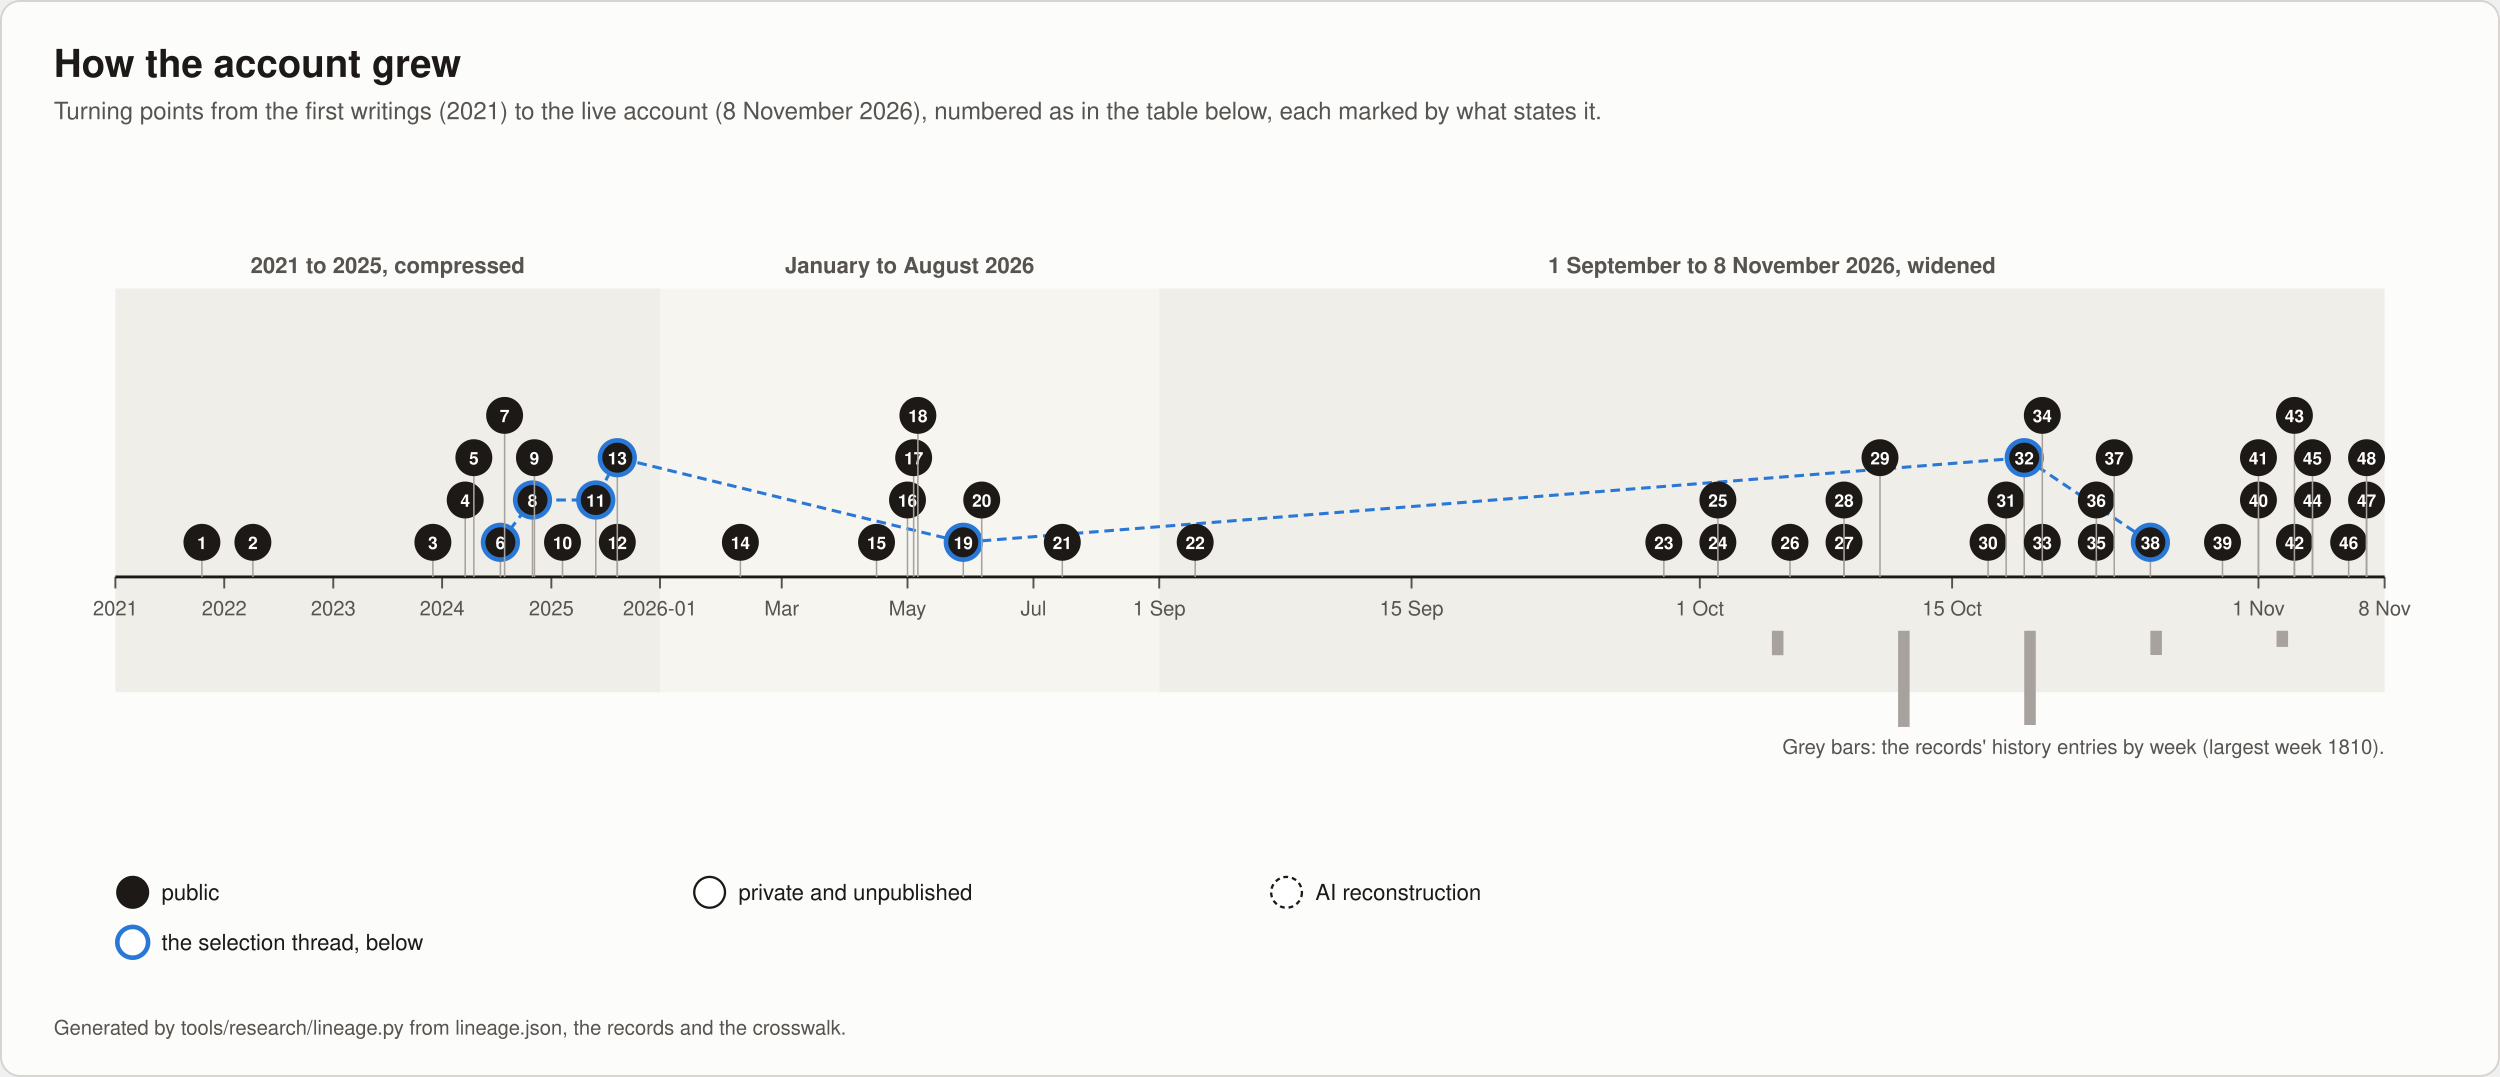
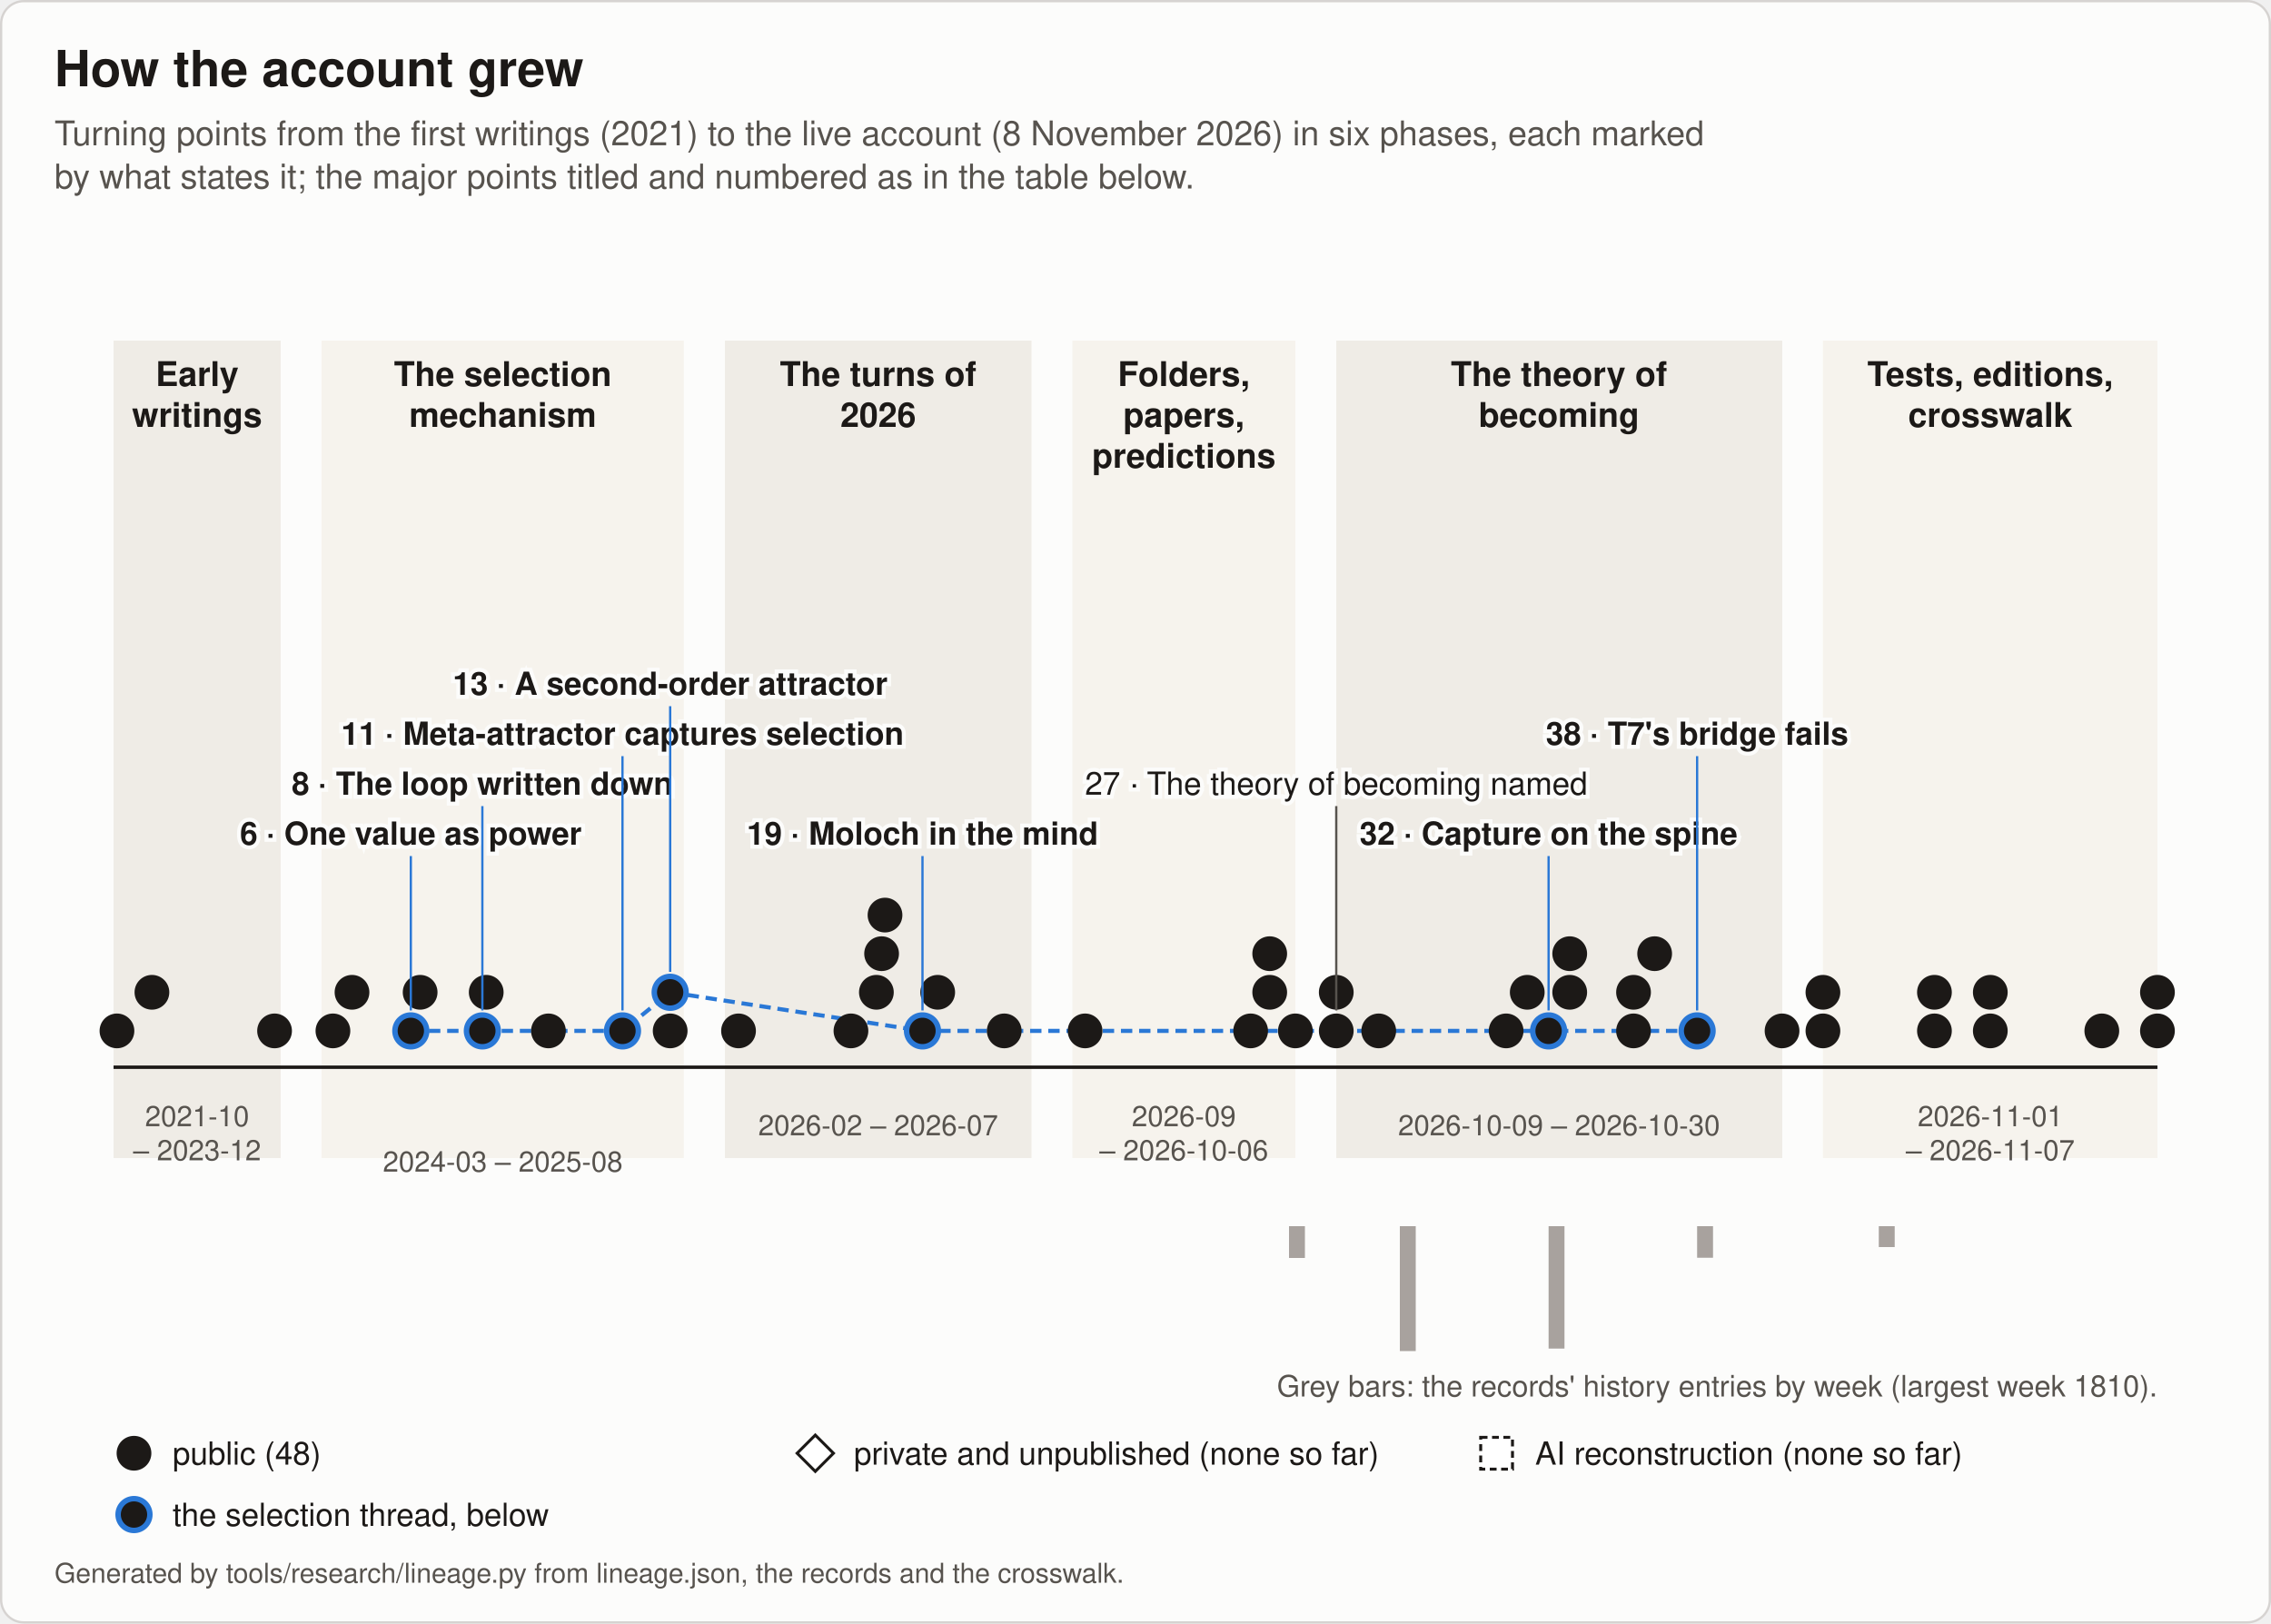
- <svg xmlns="http://www.w3.org/2000/svg" viewBox="0 0 1300 560" width="1300" height="560" role="img" aria-labelledby="lineage-title" font-family="Helvetica, Arial, sans-serif">
-   <rect x="0.5" y="0.5" width="1299" height="559" rx="10" fill="#fcfcfb" stroke="#d6d3d1" />
-   <text x="28.0" y="40.0" font-size="20" font-weight="bold" text-anchor="start" fill="#1c1917">How the account grew</text>
-   <text x="28.0" y="62.0" font-size="12.5" text-anchor="start" fill="#57534e">Turning points from the first writings (2021) to the live account (8 November 2026), numbered as in the table below, each marked by what states it.</text>
-   <rect x="60.0" y="150" width="283.2" height="210" fill="#f0eee9" />
-   <text x="201.6" y="142.0" font-size="11.5" font-weight="bold" text-anchor="middle" fill="#57534e">2021 to 2025, compressed</text>
-   <line x1="60.0" y1="300" x2="60.0" y2="306" stroke="#57534e" />
-   <text x="60.0" y="320.0" font-size="10.5" text-anchor="middle" fill="#57534e">2021</text>
-   <line x1="116.6" y1="300" x2="116.6" y2="306" stroke="#57534e" />
-   <text x="116.6" y="320.0" font-size="10.5" text-anchor="middle" fill="#57534e">2022</text>
-   <line x1="173.3" y1="300" x2="173.3" y2="306" stroke="#57534e" />
-   <text x="173.3" y="320.0" font-size="10.5" text-anchor="middle" fill="#57534e">2023</text>
-   <line x1="229.9" y1="300" x2="229.9" y2="306" stroke="#57534e" />
-   <text x="229.9" y="320.0" font-size="10.5" text-anchor="middle" fill="#57534e">2024</text>
-   <line x1="286.7" y1="300" x2="286.7" y2="306" stroke="#57534e" />
-   <text x="286.7" y="320.0" font-size="10.5" text-anchor="middle" fill="#57534e">2025</text>
-   <rect x="343.2" y="150" width="259.6" height="210" fill="#f7f5f0" />
-   <text x="473.0" y="142.0" font-size="11.5" font-weight="bold" text-anchor="middle" fill="#57534e">January to August 2026</text>
-   <line x1="343.2" y1="300" x2="343.2" y2="306" stroke="#57534e" />
-   <text x="343.2" y="320.0" font-size="10.5" text-anchor="middle" fill="#57534e">2026-01</text>
-   <line x1="406.5" y1="300" x2="406.5" y2="306" stroke="#57534e" />
-   <text x="406.5" y="320.0" font-size="10.5" text-anchor="middle" fill="#57534e">Mar</text>
-   <line x1="471.9" y1="300" x2="471.9" y2="306" stroke="#57534e" />
-   <text x="471.9" y="320.0" font-size="10.5" text-anchor="middle" fill="#57534e">May</text>
-   <line x1="537.4" y1="300" x2="537.4" y2="306" stroke="#57534e" />
-   <text x="537.4" y="320.0" font-size="10.5" text-anchor="middle" fill="#57534e">Jul</text>
-   <rect x="602.8" y="150" width="637.2" height="210" fill="#f0eee9" />
-   <text x="921.4" y="142.0" font-size="11.5" font-weight="bold" text-anchor="middle" fill="#57534e">1 September to 8 November 2026, widened</text>
-   <line x1="602.8" y1="300" x2="602.8" y2="306" stroke="#57534e" />
-   <text x="602.8" y="320.0" font-size="10.5" text-anchor="middle" fill="#57534e">1 Sep</text>
-   <line x1="734.0" y1="300" x2="734.0" y2="306" stroke="#57534e" />
-   <text x="734.0" y="320.0" font-size="10.5" text-anchor="middle" fill="#57534e">15 Sep</text>
-   <line x1="883.9" y1="300" x2="883.9" y2="306" stroke="#57534e" />
-   <text x="883.9" y="320.0" font-size="10.5" text-anchor="middle" fill="#57534e">1 Oct</text>
-   <line x1="1015.1" y1="300" x2="1015.1" y2="306" stroke="#57534e" />
-   <text x="1015.1" y="320.0" font-size="10.5" text-anchor="middle" fill="#57534e">15 Oct</text>
-   <line x1="1174.4" y1="300" x2="1174.4" y2="306" stroke="#57534e" />
-   <text x="1174.4" y="320.0" font-size="10.5" text-anchor="middle" fill="#57534e">1 Nov</text>
-   <line x1="1240.0" y1="300" x2="1240.0" y2="306" stroke="#57534e" />
-   <text x="1240.0" y="320.0" font-size="10.5" text-anchor="middle" fill="#57534e">8 Nov</text>
-   <line x1="60" y1="300" x2="1240" y2="300" stroke="#1c1917" stroke-width="1.5" />
-   <rect x="921.4" y="328.0" width="6" height="12.7" fill="#a8a29e" />
-   <rect x="987.0" y="328.0" width="6" height="50.0" fill="#a8a29e" />
-   <rect x="1052.6" y="328.0" width="6" height="49.0" fill="#a8a29e" />
-   <rect x="1118.2" y="328.0" width="6" height="12.6" fill="#a8a29e" />
-   <rect x="1183.8" y="328.0" width="6" height="8.4" fill="#a8a29e" />
-   <text x="1240.0" y="392.0" font-size="10.5" text-anchor="end" fill="#57534e">Grey bars: the records' history entries by week (largest week 1810).</text>
-   <path d="M260.2,282.0 L276.9,260.0 L309.8,260.0 L321.0,238.0 L500.9,282.0 L1052.6,238.0 L1118.2,282.0" fill="none" stroke="#2a78d6" stroke-width="1.6" stroke-dasharray="5 3" />
-   <line x1="105.0" y1="300" x2="105.0" y2="291.0" stroke="#a8a29e" stroke-width="0.8" />
-   <circle cx="105.0" cy="282.0" r="9" fill="#1c1917" stroke="#1c1917" stroke-width="1.2" />
-   <text x="105.0" y="285.5" font-size="9" font-weight="bold" text-anchor="middle" fill="#ffffff">1</text>
-   <line x1="131.5" y1="300" x2="131.5" y2="291.0" stroke="#a8a29e" stroke-width="0.8" />
-   <circle cx="131.5" cy="282.0" r="9" fill="#1c1917" stroke="#1c1917" stroke-width="1.2" />
-   <text x="131.5" y="285.5" font-size="9" font-weight="bold" text-anchor="middle" fill="#ffffff">2</text>
-   <line x1="225.1" y1="300" x2="225.1" y2="291.0" stroke="#a8a29e" stroke-width="0.8" />
-   <circle cx="225.1" cy="282.0" r="9" fill="#1c1917" stroke="#1c1917" stroke-width="1.2" />
-   <text x="225.1" y="285.5" font-size="9" font-weight="bold" text-anchor="middle" fill="#ffffff">3</text>
-   <line x1="241.9" y1="300" x2="241.9" y2="269.0" stroke="#a8a29e" stroke-width="0.8" />
-   <circle cx="241.9" cy="260.0" r="9" fill="#1c1917" stroke="#1c1917" stroke-width="1.2" />
-   <text x="241.9" y="263.5" font-size="9" font-weight="bold" text-anchor="middle" fill="#ffffff">4</text>
-   <line x1="246.4" y1="300" x2="246.4" y2="247.0" stroke="#a8a29e" stroke-width="0.8" />
-   <circle cx="246.4" cy="238.0" r="9" fill="#1c1917" stroke="#1c1917" stroke-width="1.2" />
-   <text x="246.4" y="241.5" font-size="9" font-weight="bold" text-anchor="middle" fill="#ffffff">5</text>
-   <line x1="260.2" y1="300" x2="260.2" y2="291.0" stroke="#a8a29e" stroke-width="0.8" />
-   <circle cx="260.2" cy="282.0" r="9" fill="#1c1917" stroke="#2a78d6" stroke-width="2.4" />
-   <text x="260.2" y="285.5" font-size="9" font-weight="bold" text-anchor="middle" fill="#ffffff">6</text>
-   <line x1="262.4" y1="300" x2="262.4" y2="225.0" stroke="#a8a29e" stroke-width="0.8" />
-   <circle cx="262.4" cy="216.0" r="9" fill="#1c1917" stroke="#1c1917" stroke-width="1.2" />
-   <text x="262.4" y="219.5" font-size="9" font-weight="bold" text-anchor="middle" fill="#ffffff">7</text>
-   <line x1="276.9" y1="300" x2="276.9" y2="269.0" stroke="#a8a29e" stroke-width="0.8" />
-   <circle cx="276.9" cy="260.0" r="9" fill="#1c1917" stroke="#2a78d6" stroke-width="2.4" />
-   <text x="276.9" y="263.5" font-size="9" font-weight="bold" text-anchor="middle" fill="#ffffff">8</text>
-   <line x1="277.9" y1="300" x2="277.9" y2="247.0" stroke="#a8a29e" stroke-width="0.8" />
-   <circle cx="277.9" cy="238.0" r="9" fill="#1c1917" stroke="#1c1917" stroke-width="1.2" />
-   <text x="277.9" y="241.5" font-size="9" font-weight="bold" text-anchor="middle" fill="#ffffff">9</text>
-   <line x1="292.5" y1="300" x2="292.5" y2="291.0" stroke="#a8a29e" stroke-width="0.8" />
-   <circle cx="292.5" cy="282.0" r="9" fill="#1c1917" stroke="#1c1917" stroke-width="1.2" />
-   <text x="292.5" y="285.5" font-size="9" font-weight="bold" text-anchor="middle" fill="#ffffff">10</text>
-   <line x1="309.8" y1="300" x2="309.8" y2="269.0" stroke="#a8a29e" stroke-width="0.8" />
-   <circle cx="309.8" cy="260.0" r="9" fill="#1c1917" stroke="#2a78d6" stroke-width="2.4" />
-   <text x="309.8" y="263.5" font-size="9" font-weight="bold" text-anchor="middle" fill="#ffffff">11</text>
-   <line x1="321.0" y1="300" x2="321.0" y2="291.0" stroke="#a8a29e" stroke-width="0.8" />
-   <circle cx="321.0" cy="282.0" r="9" fill="#1c1917" stroke="#1c1917" stroke-width="1.2" />
-   <text x="321.0" y="285.5" font-size="9" font-weight="bold" text-anchor="middle" fill="#ffffff">12</text>
-   <line x1="321.0" y1="300" x2="321.0" y2="247.0" stroke="#a8a29e" stroke-width="0.8" />
-   <circle cx="321.0" cy="238.0" r="9" fill="#1c1917" stroke="#2a78d6" stroke-width="2.4" />
-   <text x="321.0" y="241.5" font-size="9" font-weight="bold" text-anchor="middle" fill="#ffffff">13</text>
-   <line x1="385.0" y1="300" x2="385.0" y2="291.0" stroke="#a8a29e" stroke-width="0.8" />
-   <circle cx="385.0" cy="282.0" r="9" fill="#1c1917" stroke="#1c1917" stroke-width="1.2" />
-   <text x="385.0" y="285.5" font-size="9" font-weight="bold" text-anchor="middle" fill="#ffffff">14</text>
-   <line x1="455.8" y1="300" x2="455.8" y2="291.0" stroke="#a8a29e" stroke-width="0.8" />
-   <circle cx="455.8" cy="282.0" r="9" fill="#1c1917" stroke="#1c1917" stroke-width="1.2" />
-   <text x="455.8" y="285.5" font-size="9" font-weight="bold" text-anchor="middle" fill="#ffffff">15</text>
-   <line x1="471.9" y1="300" x2="471.9" y2="269.0" stroke="#a8a29e" stroke-width="0.8" />
-   <circle cx="471.9" cy="260.0" r="9" fill="#1c1917" stroke="#1c1917" stroke-width="1.2" />
-   <text x="471.9" y="263.5" font-size="9" font-weight="bold" text-anchor="middle" fill="#ffffff">16</text>
-   <line x1="475.1" y1="300" x2="475.1" y2="247.0" stroke="#a8a29e" stroke-width="0.8" />
-   <circle cx="475.1" cy="238.0" r="9" fill="#1c1917" stroke="#1c1917" stroke-width="1.2" />
-   <text x="475.1" y="241.5" font-size="9" font-weight="bold" text-anchor="middle" fill="#ffffff">17</text>
-   <line x1="477.3" y1="300" x2="477.3" y2="225.0" stroke="#a8a29e" stroke-width="0.8" />
-   <circle cx="477.3" cy="216.0" r="9" fill="#1c1917" stroke="#1c1917" stroke-width="1.2" />
-   <text x="477.3" y="219.5" font-size="9" font-weight="bold" text-anchor="middle" fill="#ffffff">18</text>
-   <line x1="500.9" y1="300" x2="500.9" y2="291.0" stroke="#a8a29e" stroke-width="0.8" />
-   <circle cx="500.9" cy="282.0" r="9" fill="#1c1917" stroke="#2a78d6" stroke-width="2.4" />
-   <text x="500.9" y="285.5" font-size="9" font-weight="bold" text-anchor="middle" fill="#ffffff">19</text>
-   <line x1="510.5" y1="300" x2="510.5" y2="269.0" stroke="#a8a29e" stroke-width="0.8" />
-   <circle cx="510.5" cy="260.0" r="9" fill="#1c1917" stroke="#1c1917" stroke-width="1.2" />
-   <text x="510.5" y="263.5" font-size="9" font-weight="bold" text-anchor="middle" fill="#ffffff">20</text>
-   <line x1="552.4" y1="300" x2="552.4" y2="291.0" stroke="#a8a29e" stroke-width="0.8" />
-   <circle cx="552.4" cy="282.0" r="9" fill="#1c1917" stroke="#1c1917" stroke-width="1.2" />
-   <text x="552.4" y="285.5" font-size="9" font-weight="bold" text-anchor="middle" fill="#ffffff">21</text>
-   <line x1="621.5" y1="300" x2="621.5" y2="291.0" stroke="#a8a29e" stroke-width="0.8" />
-   <circle cx="621.5" cy="282.0" r="9" fill="#1c1917" stroke="#1c1917" stroke-width="1.2" />
-   <text x="621.5" y="285.5" font-size="9" font-weight="bold" text-anchor="middle" fill="#ffffff">22</text>
-   <line x1="865.2" y1="300" x2="865.2" y2="291.0" stroke="#a8a29e" stroke-width="0.8" />
-   <circle cx="865.2" cy="282.0" r="9" fill="#1c1917" stroke="#1c1917" stroke-width="1.2" />
-   <text x="865.2" y="285.5" font-size="9" font-weight="bold" text-anchor="middle" fill="#ffffff">23</text>
-   <line x1="893.3" y1="300" x2="893.3" y2="291.0" stroke="#a8a29e" stroke-width="0.8" />
-   <circle cx="893.3" cy="282.0" r="9" fill="#1c1917" stroke="#1c1917" stroke-width="1.2" />
-   <text x="893.3" y="285.5" font-size="9" font-weight="bold" text-anchor="middle" fill="#ffffff">24</text>
-   <line x1="893.3" y1="300" x2="893.3" y2="269.0" stroke="#a8a29e" stroke-width="0.8" />
-   <circle cx="893.3" cy="260.0" r="9" fill="#1c1917" stroke="#1c1917" stroke-width="1.2" />
-   <text x="893.3" y="263.5" font-size="9" font-weight="bold" text-anchor="middle" fill="#ffffff">25</text>
-   <line x1="930.8" y1="300" x2="930.8" y2="291.0" stroke="#a8a29e" stroke-width="0.8" />
-   <circle cx="930.8" cy="282.0" r="9" fill="#1c1917" stroke="#1c1917" stroke-width="1.2" />
-   <text x="930.8" y="285.5" font-size="9" font-weight="bold" text-anchor="middle" fill="#ffffff">26</text>
-   <line x1="958.9" y1="300" x2="958.9" y2="291.0" stroke="#a8a29e" stroke-width="0.8" />
-   <circle cx="958.9" cy="282.0" r="9" fill="#1c1917" stroke="#1c1917" stroke-width="1.2" />
-   <text x="958.9" y="285.5" font-size="9" font-weight="bold" text-anchor="middle" fill="#ffffff">27</text>
-   <line x1="958.9" y1="300" x2="958.9" y2="269.0" stroke="#a8a29e" stroke-width="0.8" />
-   <circle cx="958.9" cy="260.0" r="9" fill="#1c1917" stroke="#1c1917" stroke-width="1.2" />
-   <text x="958.9" y="263.5" font-size="9" font-weight="bold" text-anchor="middle" fill="#ffffff">28</text>
-   <line x1="977.6" y1="300" x2="977.6" y2="247.0" stroke="#a8a29e" stroke-width="0.8" />
-   <circle cx="977.6" cy="238.0" r="9" fill="#1c1917" stroke="#1c1917" stroke-width="1.2" />
-   <text x="977.6" y="241.5" font-size="9" font-weight="bold" text-anchor="middle" fill="#ffffff">29</text>
-   <line x1="1033.8" y1="300" x2="1033.8" y2="291.0" stroke="#a8a29e" stroke-width="0.8" />
-   <circle cx="1033.8" cy="282.0" r="9" fill="#1c1917" stroke="#1c1917" stroke-width="1.2" />
-   <text x="1033.8" y="285.5" font-size="9" font-weight="bold" text-anchor="middle" fill="#ffffff">30</text>
-   <line x1="1043.2" y1="300" x2="1043.2" y2="269.0" stroke="#a8a29e" stroke-width="0.8" />
-   <circle cx="1043.2" cy="260.0" r="9" fill="#1c1917" stroke="#1c1917" stroke-width="1.2" />
-   <text x="1043.2" y="263.5" font-size="9" font-weight="bold" text-anchor="middle" fill="#ffffff">31</text>
-   <line x1="1052.6" y1="300" x2="1052.6" y2="247.0" stroke="#a8a29e" stroke-width="0.8" />
-   <circle cx="1052.6" cy="238.0" r="9" fill="#1c1917" stroke="#2a78d6" stroke-width="2.4" />
-   <text x="1052.6" y="241.5" font-size="9" font-weight="bold" text-anchor="middle" fill="#ffffff">32</text>
-   <line x1="1062.0" y1="300" x2="1062.0" y2="291.0" stroke="#a8a29e" stroke-width="0.8" />
-   <circle cx="1062.0" cy="282.0" r="9" fill="#1c1917" stroke="#1c1917" stroke-width="1.2" />
-   <text x="1062.0" y="285.5" font-size="9" font-weight="bold" text-anchor="middle" fill="#ffffff">33</text>
-   <line x1="1062.0" y1="300" x2="1062.0" y2="225.0" stroke="#a8a29e" stroke-width="0.8" />
-   <circle cx="1062.0" cy="216.0" r="9" fill="#1c1917" stroke="#1c1917" stroke-width="1.2" />
-   <text x="1062.0" y="219.5" font-size="9" font-weight="bold" text-anchor="middle" fill="#ffffff">34</text>
-   <line x1="1090.1" y1="300" x2="1090.1" y2="291.0" stroke="#a8a29e" stroke-width="0.8" />
-   <circle cx="1090.1" cy="282.0" r="9" fill="#1c1917" stroke="#1c1917" stroke-width="1.2" />
-   <text x="1090.1" y="285.5" font-size="9" font-weight="bold" text-anchor="middle" fill="#ffffff">35</text>
-   <line x1="1090.1" y1="300" x2="1090.1" y2="269.0" stroke="#a8a29e" stroke-width="0.8" />
-   <circle cx="1090.1" cy="260.0" r="9" fill="#1c1917" stroke="#1c1917" stroke-width="1.2" />
-   <text x="1090.1" y="263.5" font-size="9" font-weight="bold" text-anchor="middle" fill="#ffffff">36</text>
-   <line x1="1099.4" y1="300" x2="1099.4" y2="247.0" stroke="#a8a29e" stroke-width="0.8" />
-   <circle cx="1099.4" cy="238.0" r="9" fill="#1c1917" stroke="#1c1917" stroke-width="1.2" />
-   <text x="1099.4" y="241.5" font-size="9" font-weight="bold" text-anchor="middle" fill="#ffffff">37</text>
-   <line x1="1118.2" y1="300" x2="1118.2" y2="291.0" stroke="#a8a29e" stroke-width="0.8" />
-   <circle cx="1118.2" cy="282.0" r="9" fill="#1c1917" stroke="#2a78d6" stroke-width="2.4" />
-   <text x="1118.2" y="285.5" font-size="9" font-weight="bold" text-anchor="middle" fill="#ffffff">38</text>
-   <line x1="1155.7" y1="300" x2="1155.7" y2="291.0" stroke="#a8a29e" stroke-width="0.8" />
-   <circle cx="1155.7" cy="282.0" r="9" fill="#1c1917" stroke="#1c1917" stroke-width="1.2" />
-   <text x="1155.7" y="285.5" font-size="9" font-weight="bold" text-anchor="middle" fill="#ffffff">39</text>
-   <line x1="1174.4" y1="300" x2="1174.4" y2="269.0" stroke="#a8a29e" stroke-width="0.8" />
-   <circle cx="1174.4" cy="260.0" r="9" fill="#1c1917" stroke="#1c1917" stroke-width="1.2" />
-   <text x="1174.4" y="263.5" font-size="9" font-weight="bold" text-anchor="middle" fill="#ffffff">40</text>
-   <line x1="1174.4" y1="300" x2="1174.4" y2="247.0" stroke="#a8a29e" stroke-width="0.8" />
-   <circle cx="1174.4" cy="238.0" r="9" fill="#1c1917" stroke="#1c1917" stroke-width="1.2" />
-   <text x="1174.4" y="241.5" font-size="9" font-weight="bold" text-anchor="middle" fill="#ffffff">41</text>
-   <line x1="1193.1" y1="300" x2="1193.1" y2="291.0" stroke="#a8a29e" stroke-width="0.8" />
-   <circle cx="1193.1" cy="282.0" r="9" fill="#1c1917" stroke="#1c1917" stroke-width="1.2" />
-   <text x="1193.1" y="285.5" font-size="9" font-weight="bold" text-anchor="middle" fill="#ffffff">42</text>
-   <line x1="1193.1" y1="300" x2="1193.1" y2="225.0" stroke="#a8a29e" stroke-width="0.8" />
-   <circle cx="1193.1" cy="216.0" r="9" fill="#1c1917" stroke="#1c1917" stroke-width="1.2" />
-   <text x="1193.1" y="219.5" font-size="9" font-weight="bold" text-anchor="middle" fill="#ffffff">43</text>
-   <line x1="1202.5" y1="300" x2="1202.5" y2="269.0" stroke="#a8a29e" stroke-width="0.8" />
-   <circle cx="1202.5" cy="260.0" r="9" fill="#1c1917" stroke="#1c1917" stroke-width="1.2" />
-   <text x="1202.5" y="263.5" font-size="9" font-weight="bold" text-anchor="middle" fill="#ffffff">44</text>
-   <line x1="1202.5" y1="300" x2="1202.5" y2="247.0" stroke="#a8a29e" stroke-width="0.8" />
-   <circle cx="1202.5" cy="238.0" r="9" fill="#1c1917" stroke="#1c1917" stroke-width="1.2" />
-   <text x="1202.5" y="241.5" font-size="9" font-weight="bold" text-anchor="middle" fill="#ffffff">45</text>
-   <line x1="1221.3" y1="300" x2="1221.3" y2="291.0" stroke="#a8a29e" stroke-width="0.8" />
-   <circle cx="1221.3" cy="282.0" r="9" fill="#1c1917" stroke="#1c1917" stroke-width="1.2" />
-   <text x="1221.3" y="285.5" font-size="9" font-weight="bold" text-anchor="middle" fill="#ffffff">46</text>
-   <line x1="1230.6" y1="300" x2="1230.6" y2="269.0" stroke="#a8a29e" stroke-width="0.8" />
-   <circle cx="1230.6" cy="260.0" r="9" fill="#1c1917" stroke="#1c1917" stroke-width="1.2" />
-   <text x="1230.6" y="263.5" font-size="9" font-weight="bold" text-anchor="middle" fill="#ffffff">47</text>
-   <line x1="1230.6" y1="300" x2="1230.6" y2="247.0" stroke="#a8a29e" stroke-width="0.8" />
-   <circle cx="1230.6" cy="238.0" r="9" fill="#1c1917" stroke="#1c1917" stroke-width="1.2" />
-   <text x="1230.6" y="241.5" font-size="9" font-weight="bold" text-anchor="middle" fill="#ffffff">48</text>
-   <circle cx="69" cy="464" r="8" fill="#1c1917" stroke="#1c1917" stroke-width="1.2" />
-   <text x="84.0" y="468.0" font-size="11.5" text-anchor="start" fill="#1c1917">public</text>
-   <circle cx="369" cy="464" r="8" fill="#ffffff" stroke="#1c1917" stroke-width="1.2" />
-   <text x="384.0" y="468.0" font-size="11.5" text-anchor="start" fill="#1c1917">private and unpublished</text>
-   <circle cx="669" cy="464" r="8" fill="#ffffff" stroke="#1c1917" stroke-width="1.2" stroke-dasharray="2.5 2" />
-   <text x="684.0" y="468.0" font-size="11.5" text-anchor="start" fill="#1c1917">AI reconstruction</text>
-   <circle cx="69" cy="490" r="8" fill="#ffffff" stroke="#2a78d6" stroke-width="2.4" />
-   <text x="84.0" y="494.0" font-size="11.5" text-anchor="start" fill="#1c1917">the selection thread, below</text>
-   <text x="28.0" y="538.0" font-size="10.5" text-anchor="start" fill="#57534e">Generated by tools/research/lineage.py from lineage.json, the records and the crosswalk.</text>
+ <svg xmlns="http://www.w3.org/2000/svg" viewBox="0 0 1000 715" width="1000" height="715" role="img" aria-labelledby="lineage-title" font-family="Helvetica, Arial, sans-serif">
+   <rect x="0.5" y="0.5" width="999" height="714" rx="10" fill="#fcfcfb" stroke="#d6d3d1" />
+   <text x="24.0" y="38.0" font-size="22" font-weight="bold" text-anchor="start" fill="#1c1917">How the account grew</text>
+   <text x="24.0" y="64.0" font-size="15" text-anchor="start" fill="#57534e">Turning points from the first writings (2021) to the live account (8 November 2026) in six phases, each marked</text>
+   <text x="24.0" y="83.0" font-size="15" text-anchor="start" fill="#57534e">by what states it; the major points titled and numbered as in the table below.</text>
+   <rect x="50.0" y="150" width="73.6" height="360" fill="#efece6" />
+   <text x="86.8" y="170.0" font-size="15" font-weight="bold" text-anchor="middle" fill="#1c1917">Early</text>
+   <text x="86.8" y="188.0" font-size="15" font-weight="bold" text-anchor="middle" fill="#1c1917">writings</text>
+   <text x="86.8" y="496.0" font-size="12.5" text-anchor="middle" fill="#57534e">2021-10</text>
+   <text x="86.8" y="511.0" font-size="12.5" text-anchor="middle" fill="#57534e">– 2023-12</text>
+   <rect x="141.6" y="150" width="159.5" height="360" fill="#f6f3ed" />
+   <text x="221.4" y="170.0" font-size="15" font-weight="bold" text-anchor="middle" fill="#1c1917">The selection</text>
+   <text x="221.4" y="188.0" font-size="15" font-weight="bold" text-anchor="middle" fill="#1c1917">mechanism</text>
+   <text x="221.4" y="516.0" font-size="12.5" text-anchor="middle" fill="#57534e">2024-03 – 2025-08</text>
+   <rect x="319.2" y="150" width="135.0" height="360" fill="#efece6" />
+   <text x="386.7" y="170.0" font-size="15" font-weight="bold" text-anchor="middle" fill="#1c1917">The turns of</text>
+   <text x="386.7" y="188.0" font-size="15" font-weight="bold" text-anchor="middle" fill="#1c1917">2026</text>
+   <text x="386.7" y="500.0" font-size="12.5" text-anchor="middle" fill="#57534e">2026-02 – 2026-07</text>
+   <rect x="472.2" y="150" width="98.2" height="360" fill="#f6f3ed" />
+   <text x="521.3" y="170.0" font-size="15" font-weight="bold" text-anchor="middle" fill="#1c1917">Folders,</text>
+   <text x="521.3" y="188.0" font-size="15" font-weight="bold" text-anchor="middle" fill="#1c1917">papers,</text>
+   <text x="521.3" y="206.0" font-size="15" font-weight="bold" text-anchor="middle" fill="#1c1917">predictions</text>
+   <text x="521.3" y="496.0" font-size="12.5" text-anchor="middle" fill="#57534e">2026-09</text>
+   <text x="521.3" y="511.0" font-size="12.5" text-anchor="middle" fill="#57534e">– 2026-10-06</text>
+   <rect x="588.4" y="150" width="196.4" height="360" fill="#efece6" />
+   <text x="686.5" y="170.0" font-size="15" font-weight="bold" text-anchor="middle" fill="#1c1917">The theory of</text>
+   <text x="686.5" y="188.0" font-size="15" font-weight="bold" text-anchor="middle" fill="#1c1917">becoming</text>
+   <text x="686.5" y="500.0" font-size="12.5" text-anchor="middle" fill="#57534e">2026-10-09 – 2026-10-30</text>
+   <rect x="802.7" y="150" width="147.3" height="360" fill="#f6f3ed" />
+   <text x="876.4" y="170.0" font-size="15" font-weight="bold" text-anchor="middle" fill="#1c1917">Tests, editions,</text>
+   <text x="876.4" y="188.0" font-size="15" font-weight="bold" text-anchor="middle" fill="#1c1917">crosswalk</text>
+   <text x="876.4" y="496.0" font-size="12.5" text-anchor="middle" fill="#57534e">2026-11-01</text>
+   <text x="876.4" y="511.0" font-size="12.5" text-anchor="middle" fill="#57534e">– 2026-11-07</text>
+   <line x1="50" y1="470" x2="950" y2="470" stroke="#1c1917" stroke-width="1.5" />
+   <rect x="567.6" y="540.0" width="7" height="14.0" fill="#a8a29e" />
+   <rect x="616.4" y="540.0" width="7" height="55.0" fill="#a8a29e" />
+   <rect x="681.9" y="540.0" width="7" height="53.9" fill="#a8a29e" />
+   <rect x="747.3" y="540.0" width="7" height="13.9" fill="#a8a29e" />
+   <rect x="827.3" y="540.0" width="7" height="9.2" fill="#a8a29e" />
+   <text x="950.0" y="615.0" font-size="13" text-anchor="end" fill="#57534e">Grey bars: the records' history entries by week (largest week 1810).</text>
+   <path d="M180.9,454.0 L212.4,454.0 L274.1,454.0 L295.1,437.0 L406.2,454.0 L681.9,454.0 L747.3,454.0" fill="none" stroke="#2a78d6" stroke-width="1.8" stroke-dasharray="5 3" />
+   <circle cx="51.5" cy="454.0" r="7" fill="#1c1917" stroke="#1c1917" stroke-width="1.3" />
+   <circle cx="66.9" cy="437.0" r="7" fill="#1c1917" stroke="#1c1917" stroke-width="1.3" />
+   <circle cx="120.9" cy="454.0" r="7" fill="#1c1917" stroke="#1c1917" stroke-width="1.3" />
+   <circle cx="146.6" cy="454.0" r="7" fill="#1c1917" stroke="#1c1917" stroke-width="1.3" />
+   <circle cx="155.0" cy="437.0" r="7" fill="#1c1917" stroke="#1c1917" stroke-width="1.3" />
+   <circle cx="180.9" cy="454.0" r="7" fill="#1c1917" stroke="#2a78d6" stroke-width="2.4" />
+   <circle cx="185.0" cy="437.0" r="7" fill="#1c1917" stroke="#1c1917" stroke-width="1.3" />
+   <circle cx="212.4" cy="454.0" r="7" fill="#1c1917" stroke="#2a78d6" stroke-width="2.4" />
+   <circle cx="214.1" cy="437.0" r="7" fill="#1c1917" stroke="#1c1917" stroke-width="1.3" />
+   <circle cx="241.5" cy="454.0" r="7" fill="#1c1917" stroke="#1c1917" stroke-width="1.3" />
+   <circle cx="274.1" cy="454.0" r="7" fill="#1c1917" stroke="#2a78d6" stroke-width="2.4" />
+   <circle cx="295.1" cy="454.0" r="7" fill="#1c1917" stroke="#1c1917" stroke-width="1.3" />
+   <circle cx="295.1" cy="437.0" r="7" fill="#1c1917" stroke="#2a78d6" stroke-width="2.4" />
+   <circle cx="325.2" cy="454.0" r="7" fill="#1c1917" stroke="#1c1917" stroke-width="1.3" />
+   <circle cx="374.7" cy="454.0" r="7" fill="#1c1917" stroke="#1c1917" stroke-width="1.3" />
+   <circle cx="385.9" cy="437.0" r="7" fill="#1c1917" stroke="#1c1917" stroke-width="1.3" />
+   <circle cx="388.2" cy="420.0" r="7" fill="#1c1917" stroke="#1c1917" stroke-width="1.3" />
+   <circle cx="389.7" cy="403.0" r="7" fill="#1c1917" stroke="#1c1917" stroke-width="1.3" />
+   <circle cx="406.2" cy="454.0" r="7" fill="#1c1917" stroke="#2a78d6" stroke-width="2.4" />
+   <circle cx="412.9" cy="437.0" r="7" fill="#1c1917" stroke="#1c1917" stroke-width="1.3" />
+   <circle cx="442.2" cy="454.0" r="7" fill="#1c1917" stroke="#1c1917" stroke-width="1.3" />
+   <circle cx="477.8" cy="454.0" r="7" fill="#1c1917" stroke="#1c1917" stroke-width="1.3" />
+   <circle cx="550.7" cy="454.0" r="7" fill="#1c1917" stroke="#1c1917" stroke-width="1.3" />
+   <circle cx="559.1" cy="437.0" r="7" fill="#1c1917" stroke="#1c1917" stroke-width="1.3" />
+   <circle cx="559.1" cy="420.0" r="7" fill="#1c1917" stroke="#1c1917" stroke-width="1.3" />
+   <circle cx="570.4" cy="454.0" r="7" fill="#1c1917" stroke="#1c1917" stroke-width="1.3" />
+   <circle cx="588.4" cy="454.0" r="7" fill="#1c1917" stroke="#1c1917" stroke-width="1.3" />
+   <circle cx="588.4" cy="437.0" r="7" fill="#1c1917" stroke="#1c1917" stroke-width="1.3" />
+   <circle cx="607.1" cy="454.0" r="7" fill="#1c1917" stroke="#1c1917" stroke-width="1.3" />
+   <circle cx="663.2" cy="454.0" r="7" fill="#1c1917" stroke="#1c1917" stroke-width="1.3" />
+   <circle cx="672.5" cy="437.0" r="7" fill="#1c1917" stroke="#1c1917" stroke-width="1.3" />
+   <circle cx="681.9" cy="454.0" r="7" fill="#1c1917" stroke="#2a78d6" stroke-width="2.4" />
+   <circle cx="691.2" cy="437.0" r="7" fill="#1c1917" stroke="#1c1917" stroke-width="1.3" />
+   <circle cx="691.2" cy="420.0" r="7" fill="#1c1917" stroke="#1c1917" stroke-width="1.3" />
+   <circle cx="719.3" cy="454.0" r="7" fill="#1c1917" stroke="#1c1917" stroke-width="1.3" />
+   <circle cx="719.3" cy="437.0" r="7" fill="#1c1917" stroke="#1c1917" stroke-width="1.3" />
+   <circle cx="728.6" cy="420.0" r="7" fill="#1c1917" stroke="#1c1917" stroke-width="1.3" />
+   <circle cx="747.3" cy="454.0" r="7" fill="#1c1917" stroke="#2a78d6" stroke-width="2.4" />
+   <circle cx="784.7" cy="454.0" r="7" fill="#1c1917" stroke="#1c1917" stroke-width="1.3" />
+   <circle cx="802.7" cy="454.0" r="7" fill="#1c1917" stroke="#1c1917" stroke-width="1.3" />
+   <circle cx="802.7" cy="437.0" r="7" fill="#1c1917" stroke="#1c1917" stroke-width="1.3" />
+   <circle cx="851.8" cy="454.0" r="7" fill="#1c1917" stroke="#1c1917" stroke-width="1.3" />
+   <circle cx="851.8" cy="437.0" r="7" fill="#1c1917" stroke="#1c1917" stroke-width="1.3" />
+   <circle cx="876.4" cy="454.0" r="7" fill="#1c1917" stroke="#1c1917" stroke-width="1.3" />
+   <circle cx="876.4" cy="437.0" r="7" fill="#1c1917" stroke="#1c1917" stroke-width="1.3" />
+   <circle cx="925.5" cy="454.0" r="7" fill="#1c1917" stroke="#1c1917" stroke-width="1.3" />
+   <circle cx="950.0" cy="454.0" r="7" fill="#1c1917" stroke="#1c1917" stroke-width="1.3" />
+   <circle cx="950.0" cy="437.0" r="7" fill="#1c1917" stroke="#1c1917" stroke-width="1.3" />
+   <line x1="180.9" y1="445.0" x2="180.9" y2="377.0" stroke="#2a78d6" stroke-width="1" />
+   <text x="180.9" y="372.0" font-size="14" font-weight="bold" text-anchor="middle" fill="#1c1917" stroke="#fcfcfb" stroke-width="3.5" paint-order="stroke">6 · One value as power</text>
+   <line x1="212.4" y1="445.0" x2="212.4" y2="355.0" stroke="#2a78d6" stroke-width="1" />
+   <text x="212.4" y="350.0" font-size="14" font-weight="bold" text-anchor="middle" fill="#1c1917" stroke="#fcfcfb" stroke-width="3.5" paint-order="stroke">8 · The loop written down</text>
+   <line x1="274.1" y1="445.0" x2="274.1" y2="333.0" stroke="#2a78d6" stroke-width="1" />
+   <text x="274.1" y="328.0" font-size="14" font-weight="bold" text-anchor="middle" fill="#1c1917" stroke="#fcfcfb" stroke-width="3.5" paint-order="stroke">11 · Meta-attractor captures selection</text>
+   <line x1="295.1" y1="428.0" x2="295.1" y2="311.0" stroke="#2a78d6" stroke-width="1" />
+   <text x="295.1" y="306.0" font-size="14" font-weight="bold" text-anchor="middle" fill="#1c1917" stroke="#fcfcfb" stroke-width="3.5" paint-order="stroke">13 · A second-order attractor</text>
+   <line x1="406.2" y1="445.0" x2="406.2" y2="377.0" stroke="#2a78d6" stroke-width="1" />
+   <text x="406.2" y="372.0" font-size="14" font-weight="bold" text-anchor="middle" fill="#1c1917" stroke="#fcfcfb" stroke-width="3.5" paint-order="stroke">19 · Moloch in the mind</text>
+   <line x1="588.4" y1="445.0" x2="588.4" y2="355.0" stroke="#57534e" stroke-width="1" />
+   <text x="588.4" y="350.0" font-size="14" text-anchor="middle" fill="#1c1917" stroke="#fcfcfb" stroke-width="3.5" paint-order="stroke">27 · The theory of becoming named</text>
+   <line x1="681.9" y1="445.0" x2="681.9" y2="377.0" stroke="#2a78d6" stroke-width="1" />
+   <text x="681.9" y="372.0" font-size="14" font-weight="bold" text-anchor="middle" fill="#1c1917" stroke="#fcfcfb" stroke-width="3.5" paint-order="stroke">32 · Capture on the spine</text>
+   <line x1="747.3" y1="445.0" x2="747.3" y2="333.0" stroke="#2a78d6" stroke-width="1" />
+   <text x="747.3" y="328.0" font-size="14" font-weight="bold" text-anchor="middle" fill="#1c1917" stroke="#fcfcfb" stroke-width="3.5" paint-order="stroke">38 · T7's bridge fails</text>
+   <circle cx="59.0" cy="640.0" r="7" fill="#1c1917" stroke="#1c1917" stroke-width="1.3" />
+   <text x="76.0" y="645.0" font-size="14" text-anchor="start" fill="#1c1917">public (48)</text>
+   <path d="M359.0,632.0 L367.0,640.0 L359.0,648.0 L351.0,640.0 z" fill="#ffffff" stroke="#1c1917" stroke-width="1.3" />
+   <text x="376.0" y="645.0" font-size="14" text-anchor="start" fill="#1c1917">private and unpublished (none so far)</text>
+   <rect x="652.0" y="633.0" width="14" height="14" fill="#ffffff" stroke="#1c1917" stroke-width="1.3" stroke-dasharray="3 2" />
+   <text x="676.0" y="645.0" font-size="14" text-anchor="start" fill="#1c1917">AI reconstruction (none so far)</text>
+   <circle cx="59.0" cy="667.0" r="7" fill="#1c1917" stroke="#2a78d6" stroke-width="2.4" />
+   <text x="76.0" y="672.0" font-size="14" text-anchor="start" fill="#1c1917">the selection thread, below</text>
+   <text x="24.0" y="697.0" font-size="12" text-anchor="start" fill="#57534e">Generated by tools/research/lineage.py from lineage.json, the records and the crosswalk.</text>
</svg>
